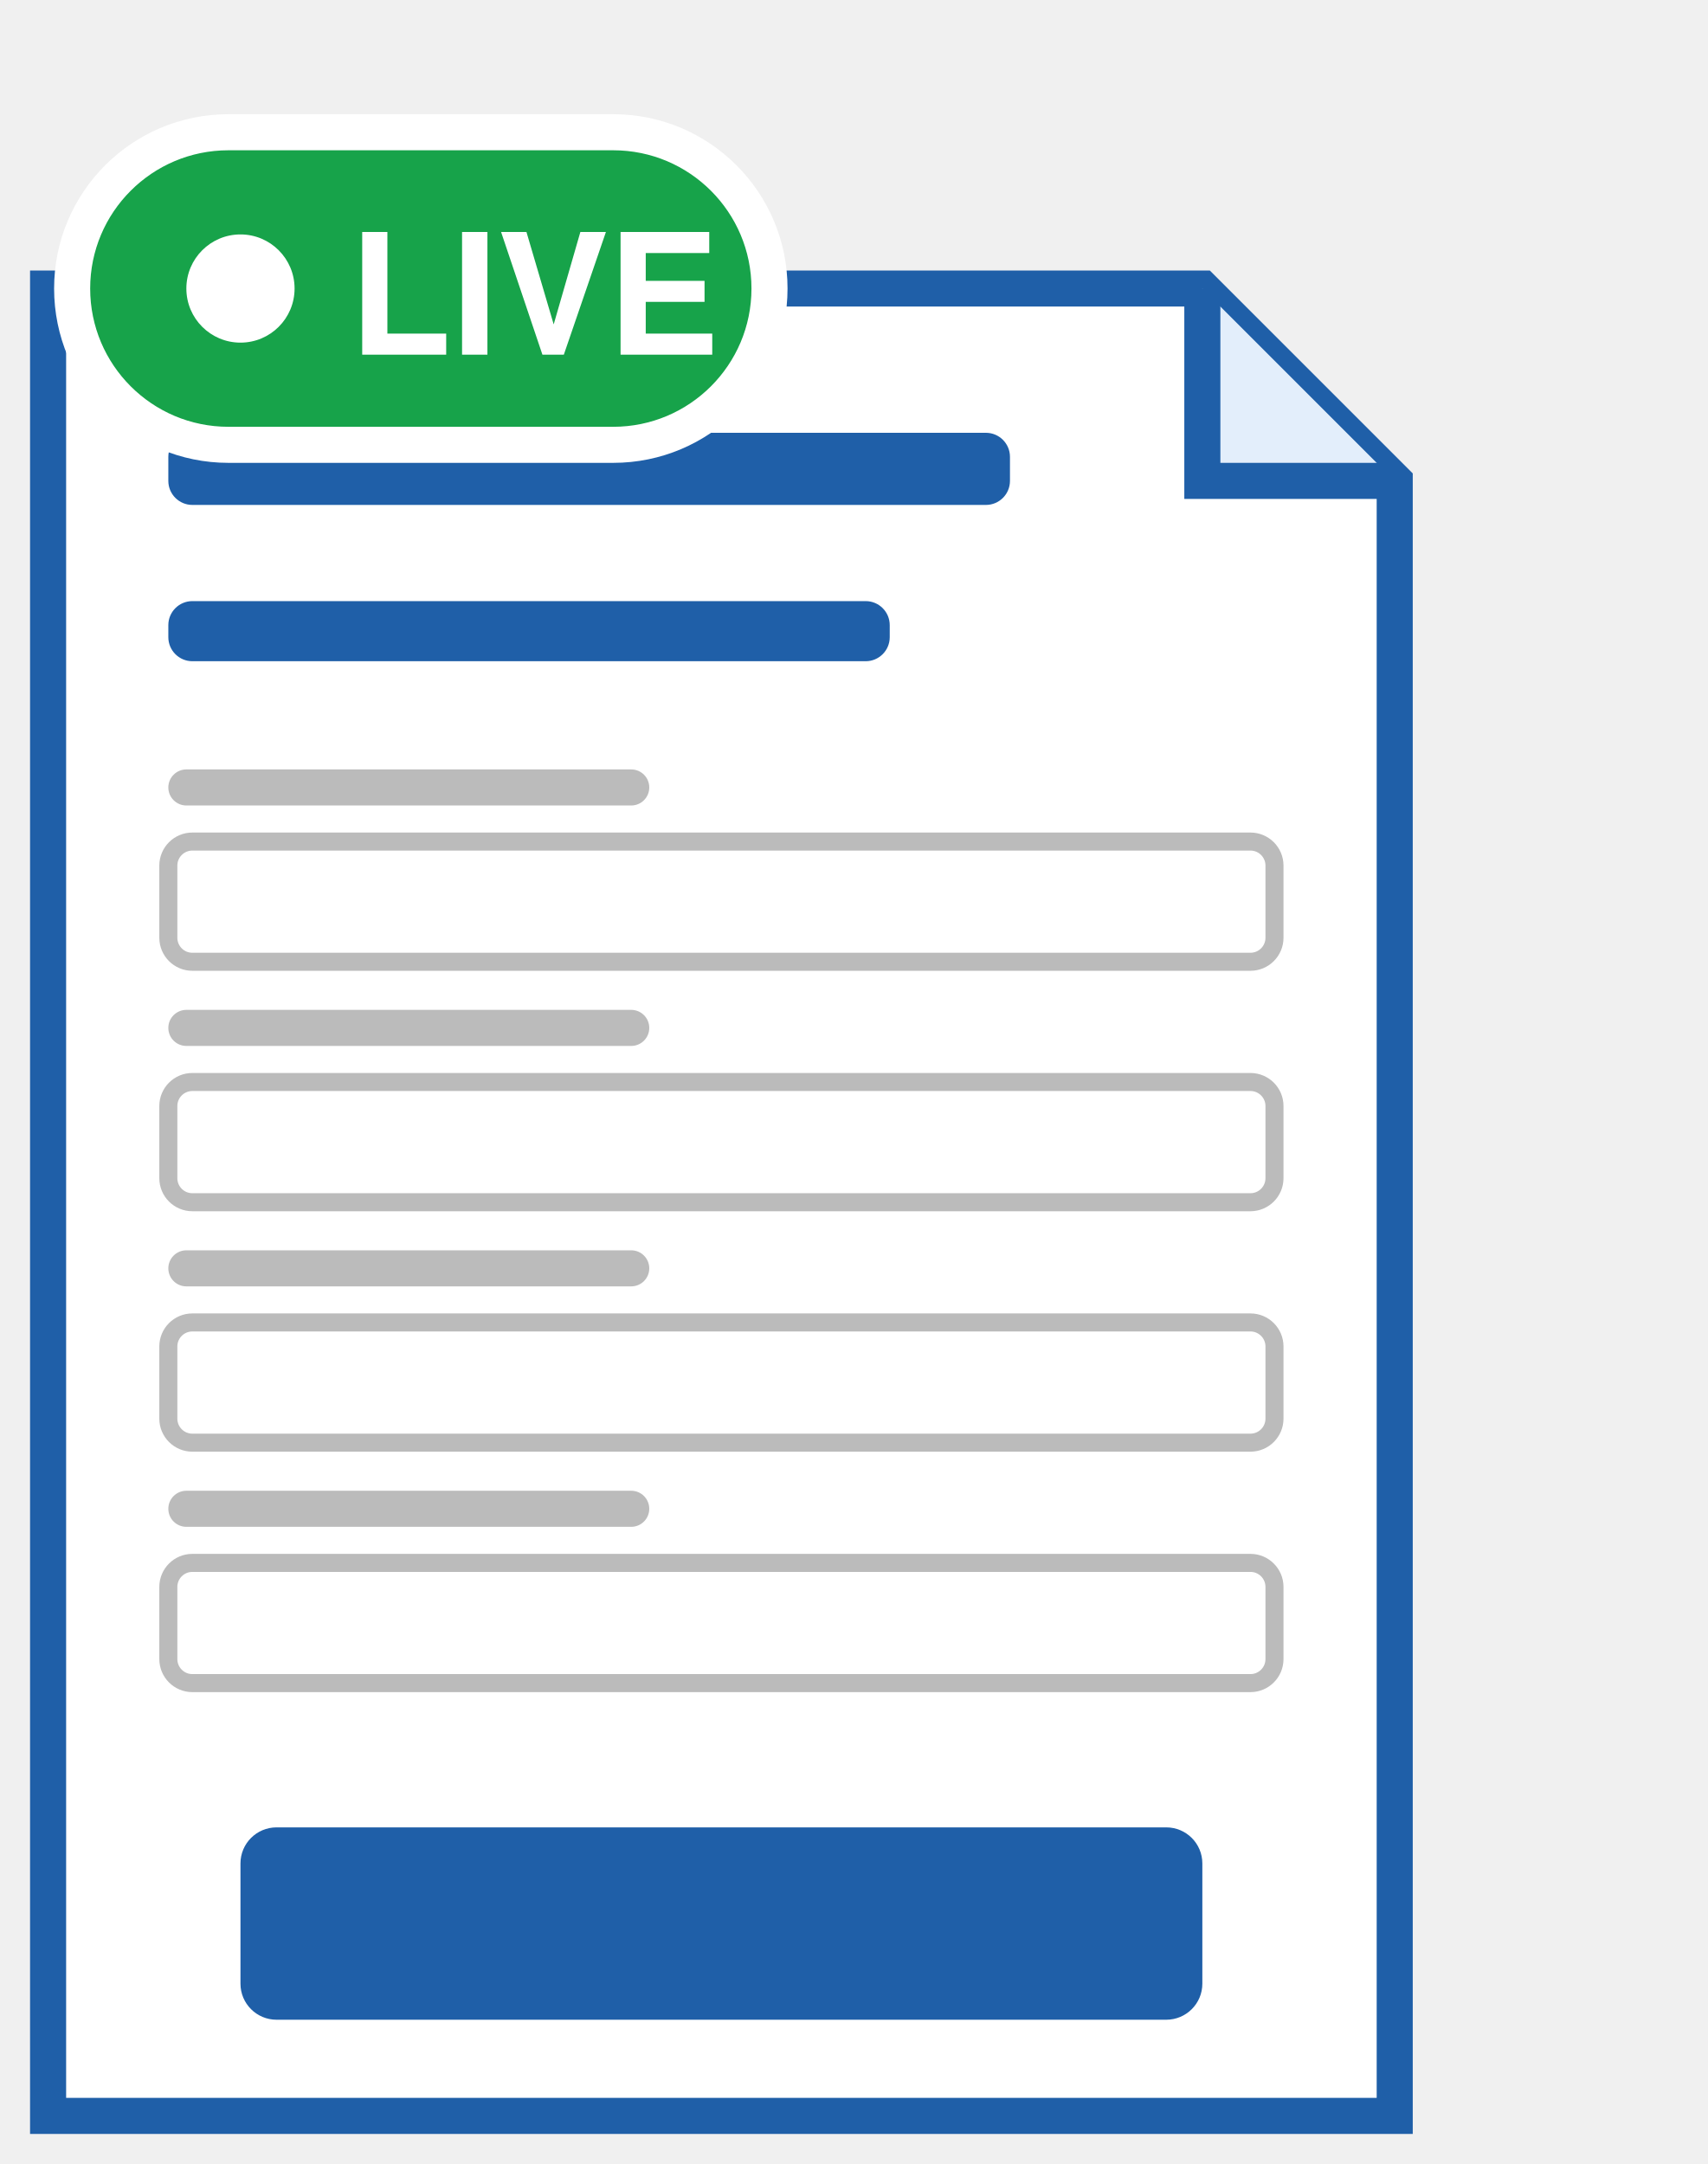
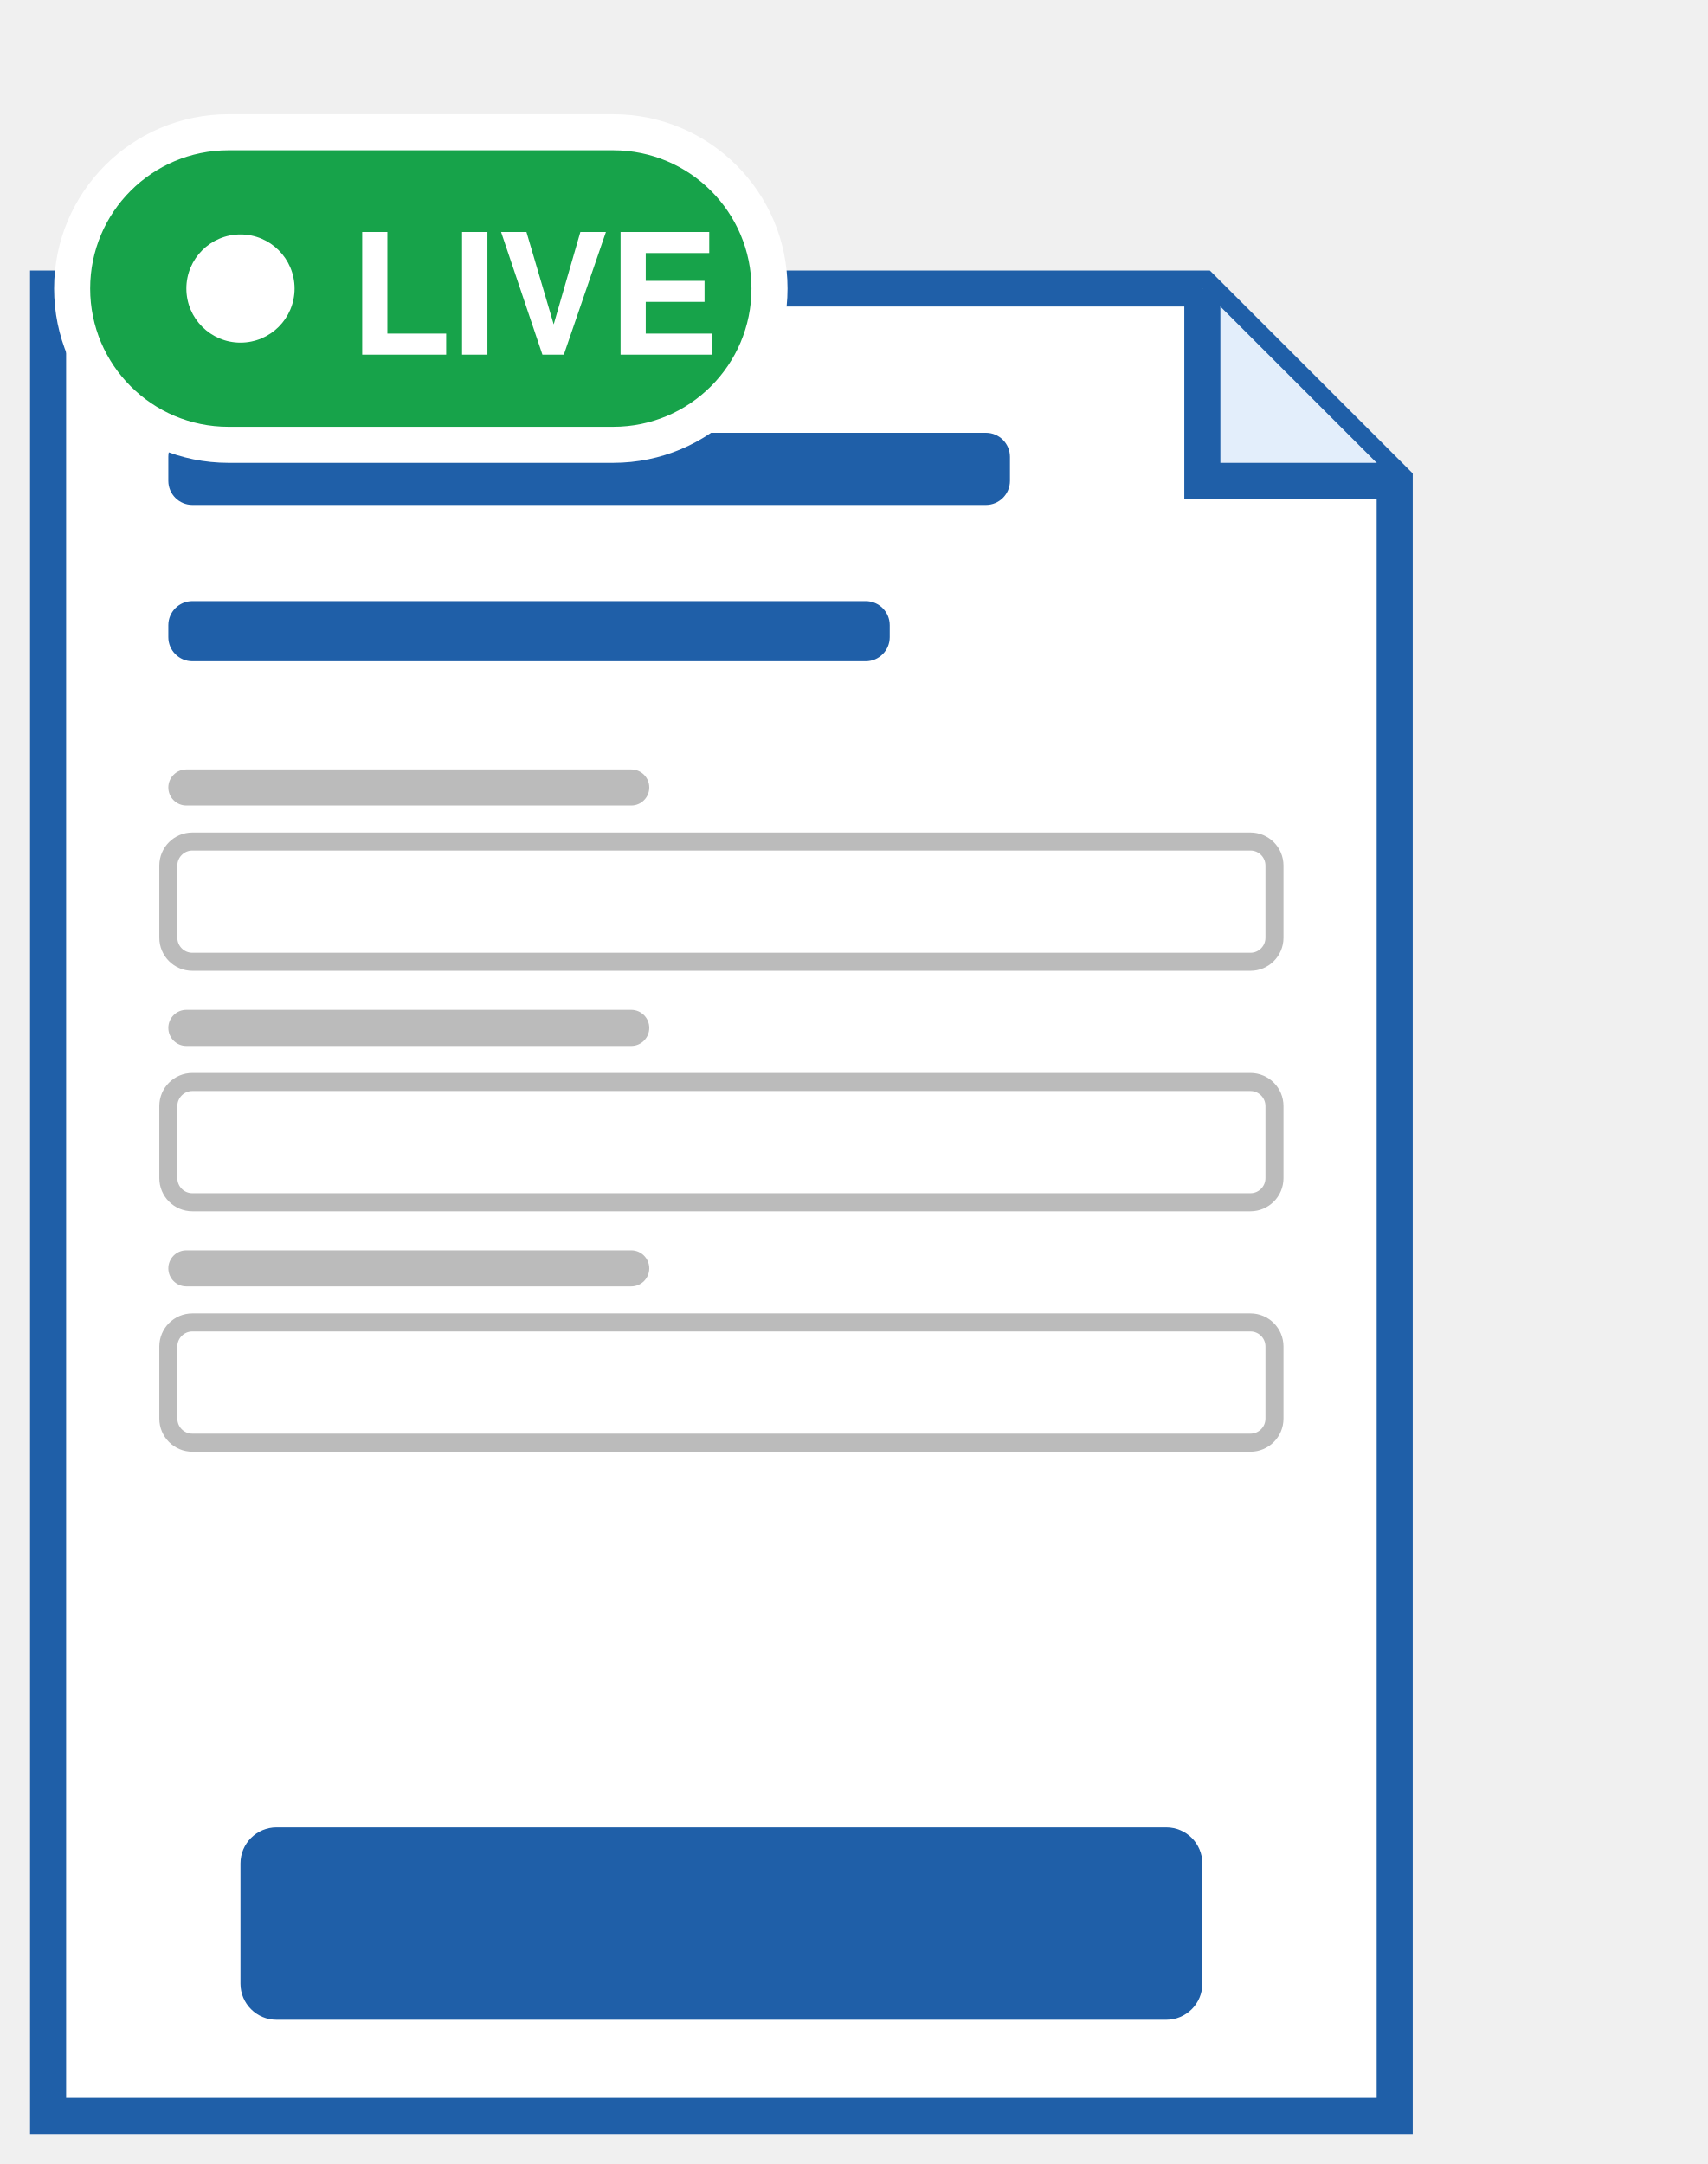
<svg xmlns="http://www.w3.org/2000/svg" width="142" height="180" viewBox="0 -20 142 180">
  <path d="M4 4h96l16 16v136H4z" fill="#fff" stroke="#1f5fa8" stroke-width="3" />
  <path d="M100 4v16h16" fill="#e3eefb" stroke="#1f5fa8" stroke-width="3" />
  <rect x="14" y="16" width="70" height="6" rx="2" fill="#1f5fa8" />
  <rect x="14" y="30" width="60" height="5" rx="2" fill="#1f5fa8" />
  <rect x="14" y="44" width="40" height="3" rx="1.5" fill="#bbb" />
  <rect x="14" y="50" width="92" height="10" rx="2" fill="none" stroke="#bbb" stroke-width="1.5" />
  <rect x="14" y="64" width="40" height="3" rx="1.5" fill="#bbb" />
  <rect x="14" y="70" width="92" height="10" rx="2" fill="none" stroke="#bbb" stroke-width="1.5" />
  <rect x="14" y="84" width="40" height="3" rx="1.5" fill="#bbb" />
  <rect x="14" y="90" width="92" height="10" rx="2" fill="none" stroke="#bbb" stroke-width="1.5" />
-   <rect x="14" y="104" width="40" height="3" rx="1.5" fill="#bbb" />
-   <rect x="14" y="110" width="92" height="10" rx="2" fill="none" stroke="#bbb" stroke-width="1.5" />
  <rect x="20" y="132" width="80" height="16" rx="3" fill="#1f5fa8" />
  <rect x="6" y="-9" width="58" height="26" rx="13" fill="#17a34a" stroke="#fff" stroke-width="3" />
  <circle cx="20" cy="4" r="4.5" fill="#fff" />
  <text x="29" y="9.5" font-family="Helvetica,Arial,sans-serif" font-size="14" font-weight="700" fill="#fff">LIVE</text>
</svg>
